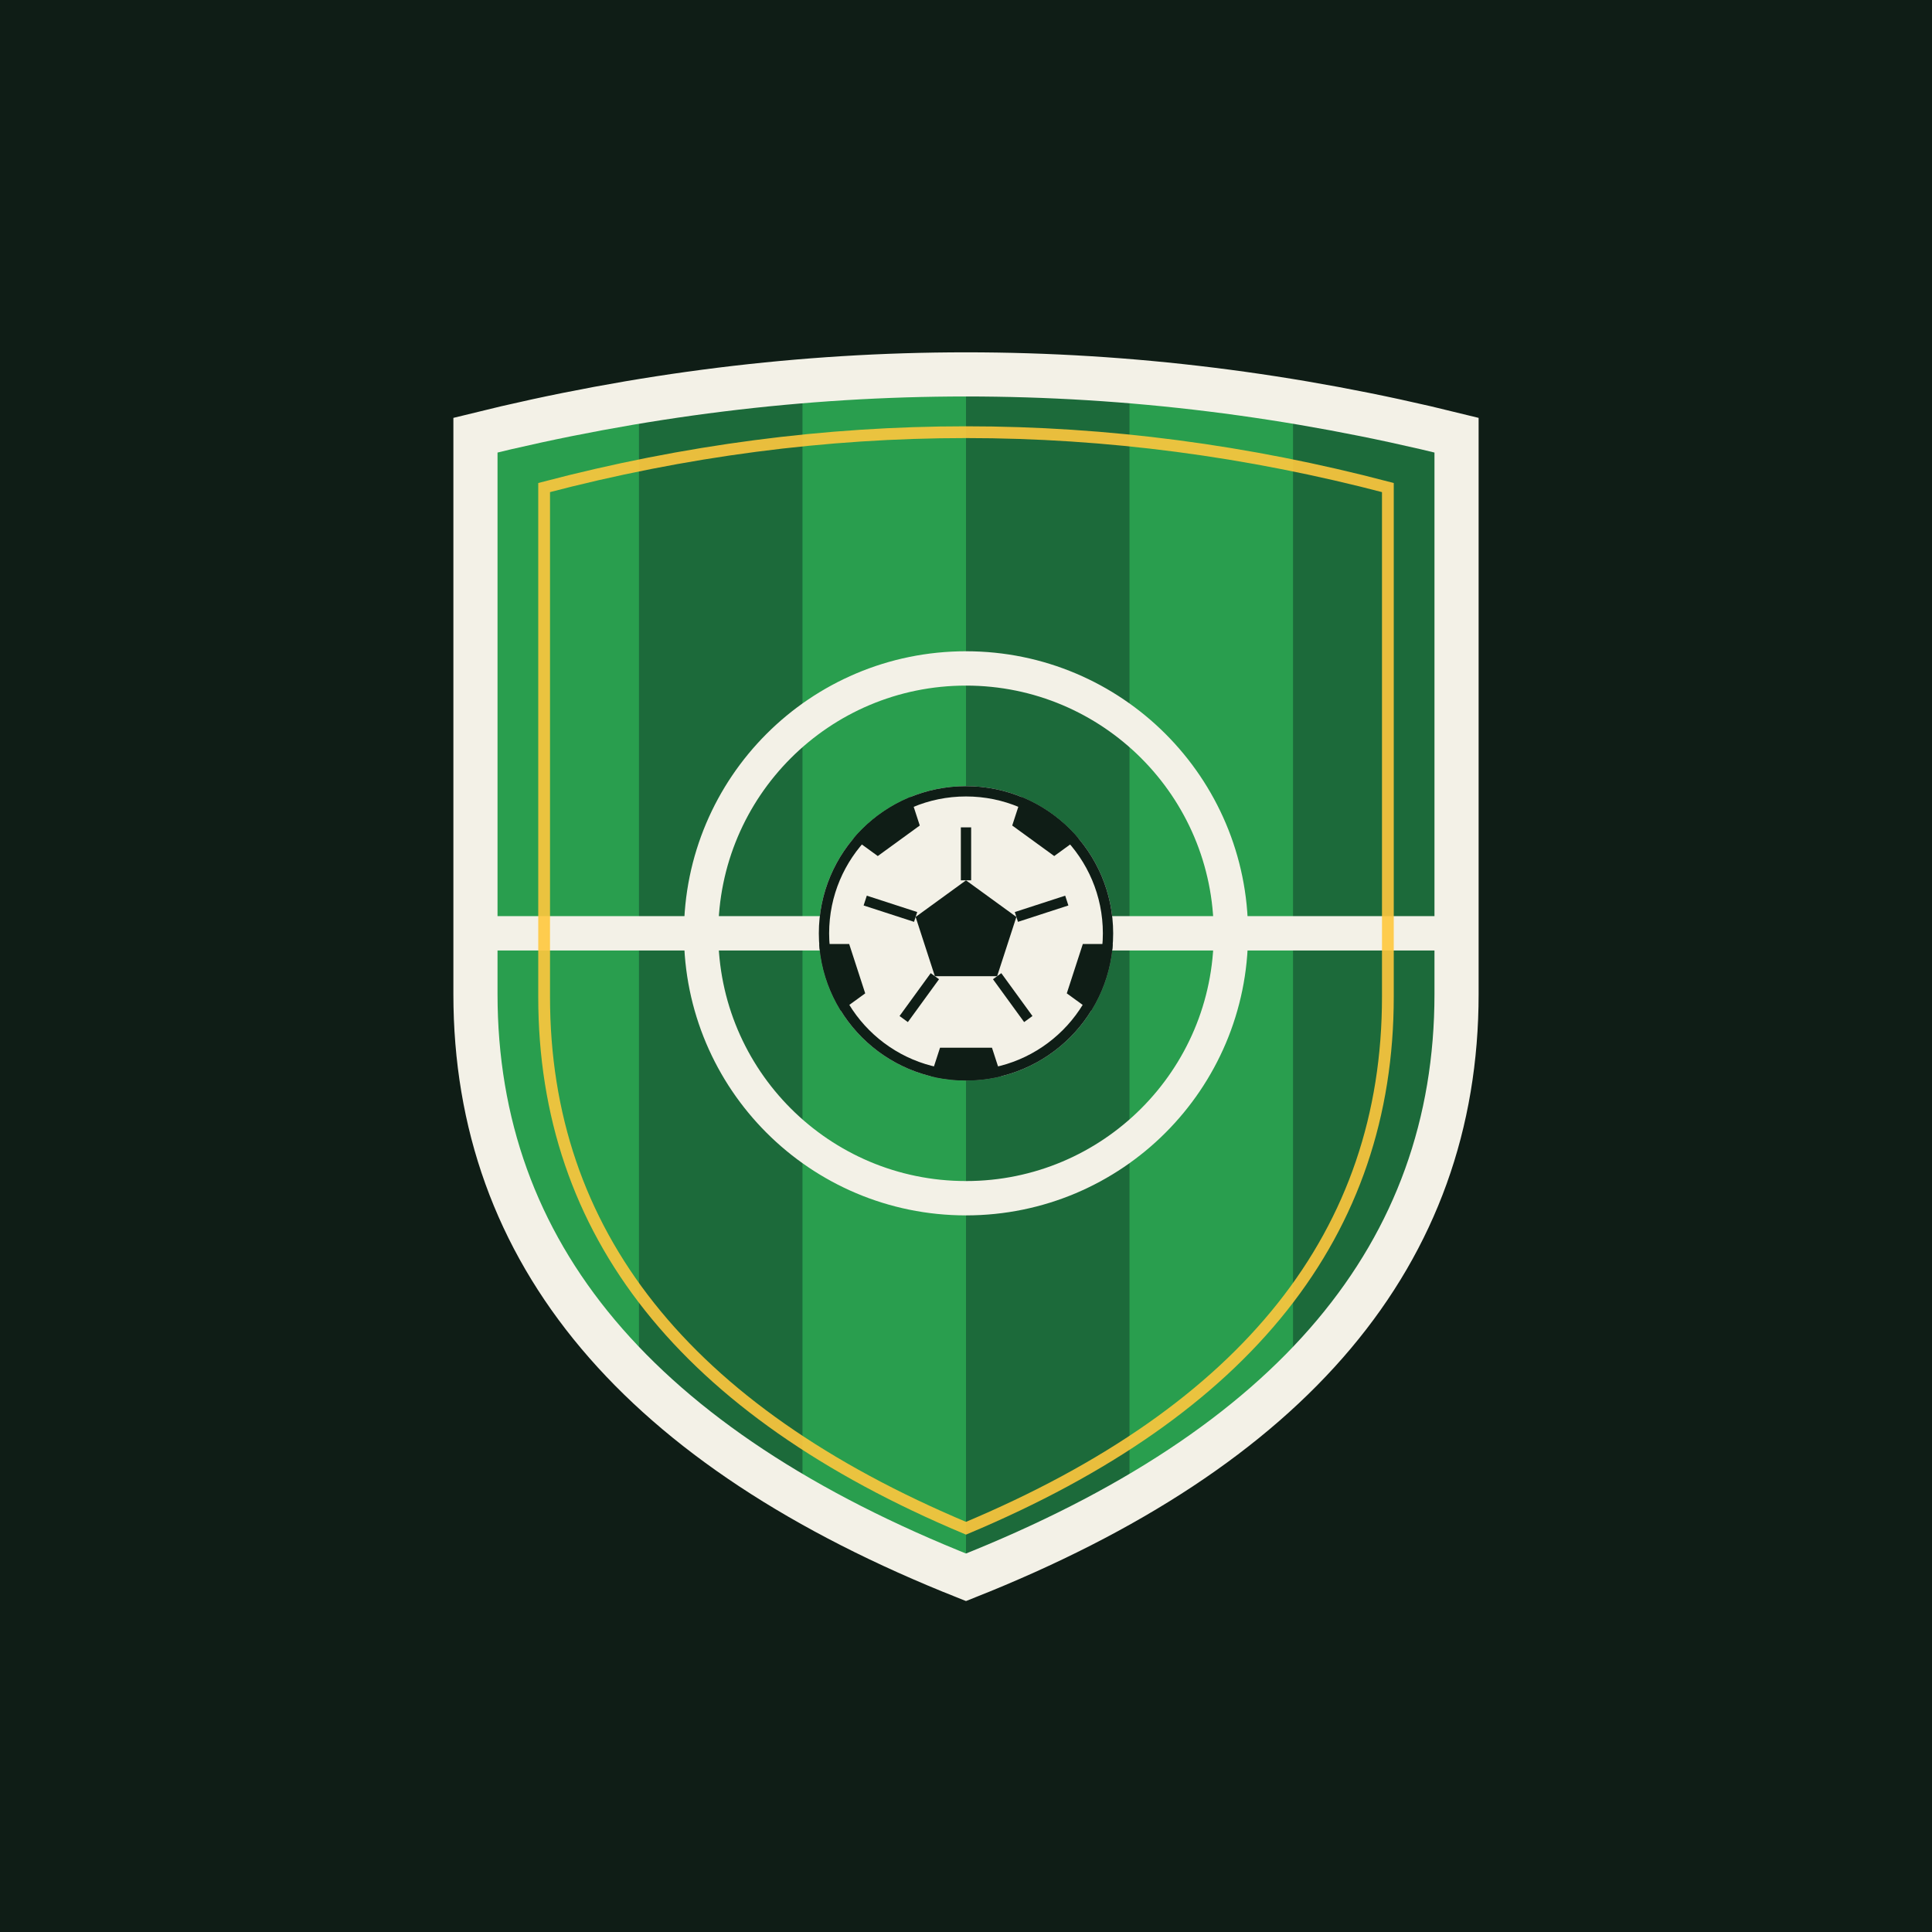
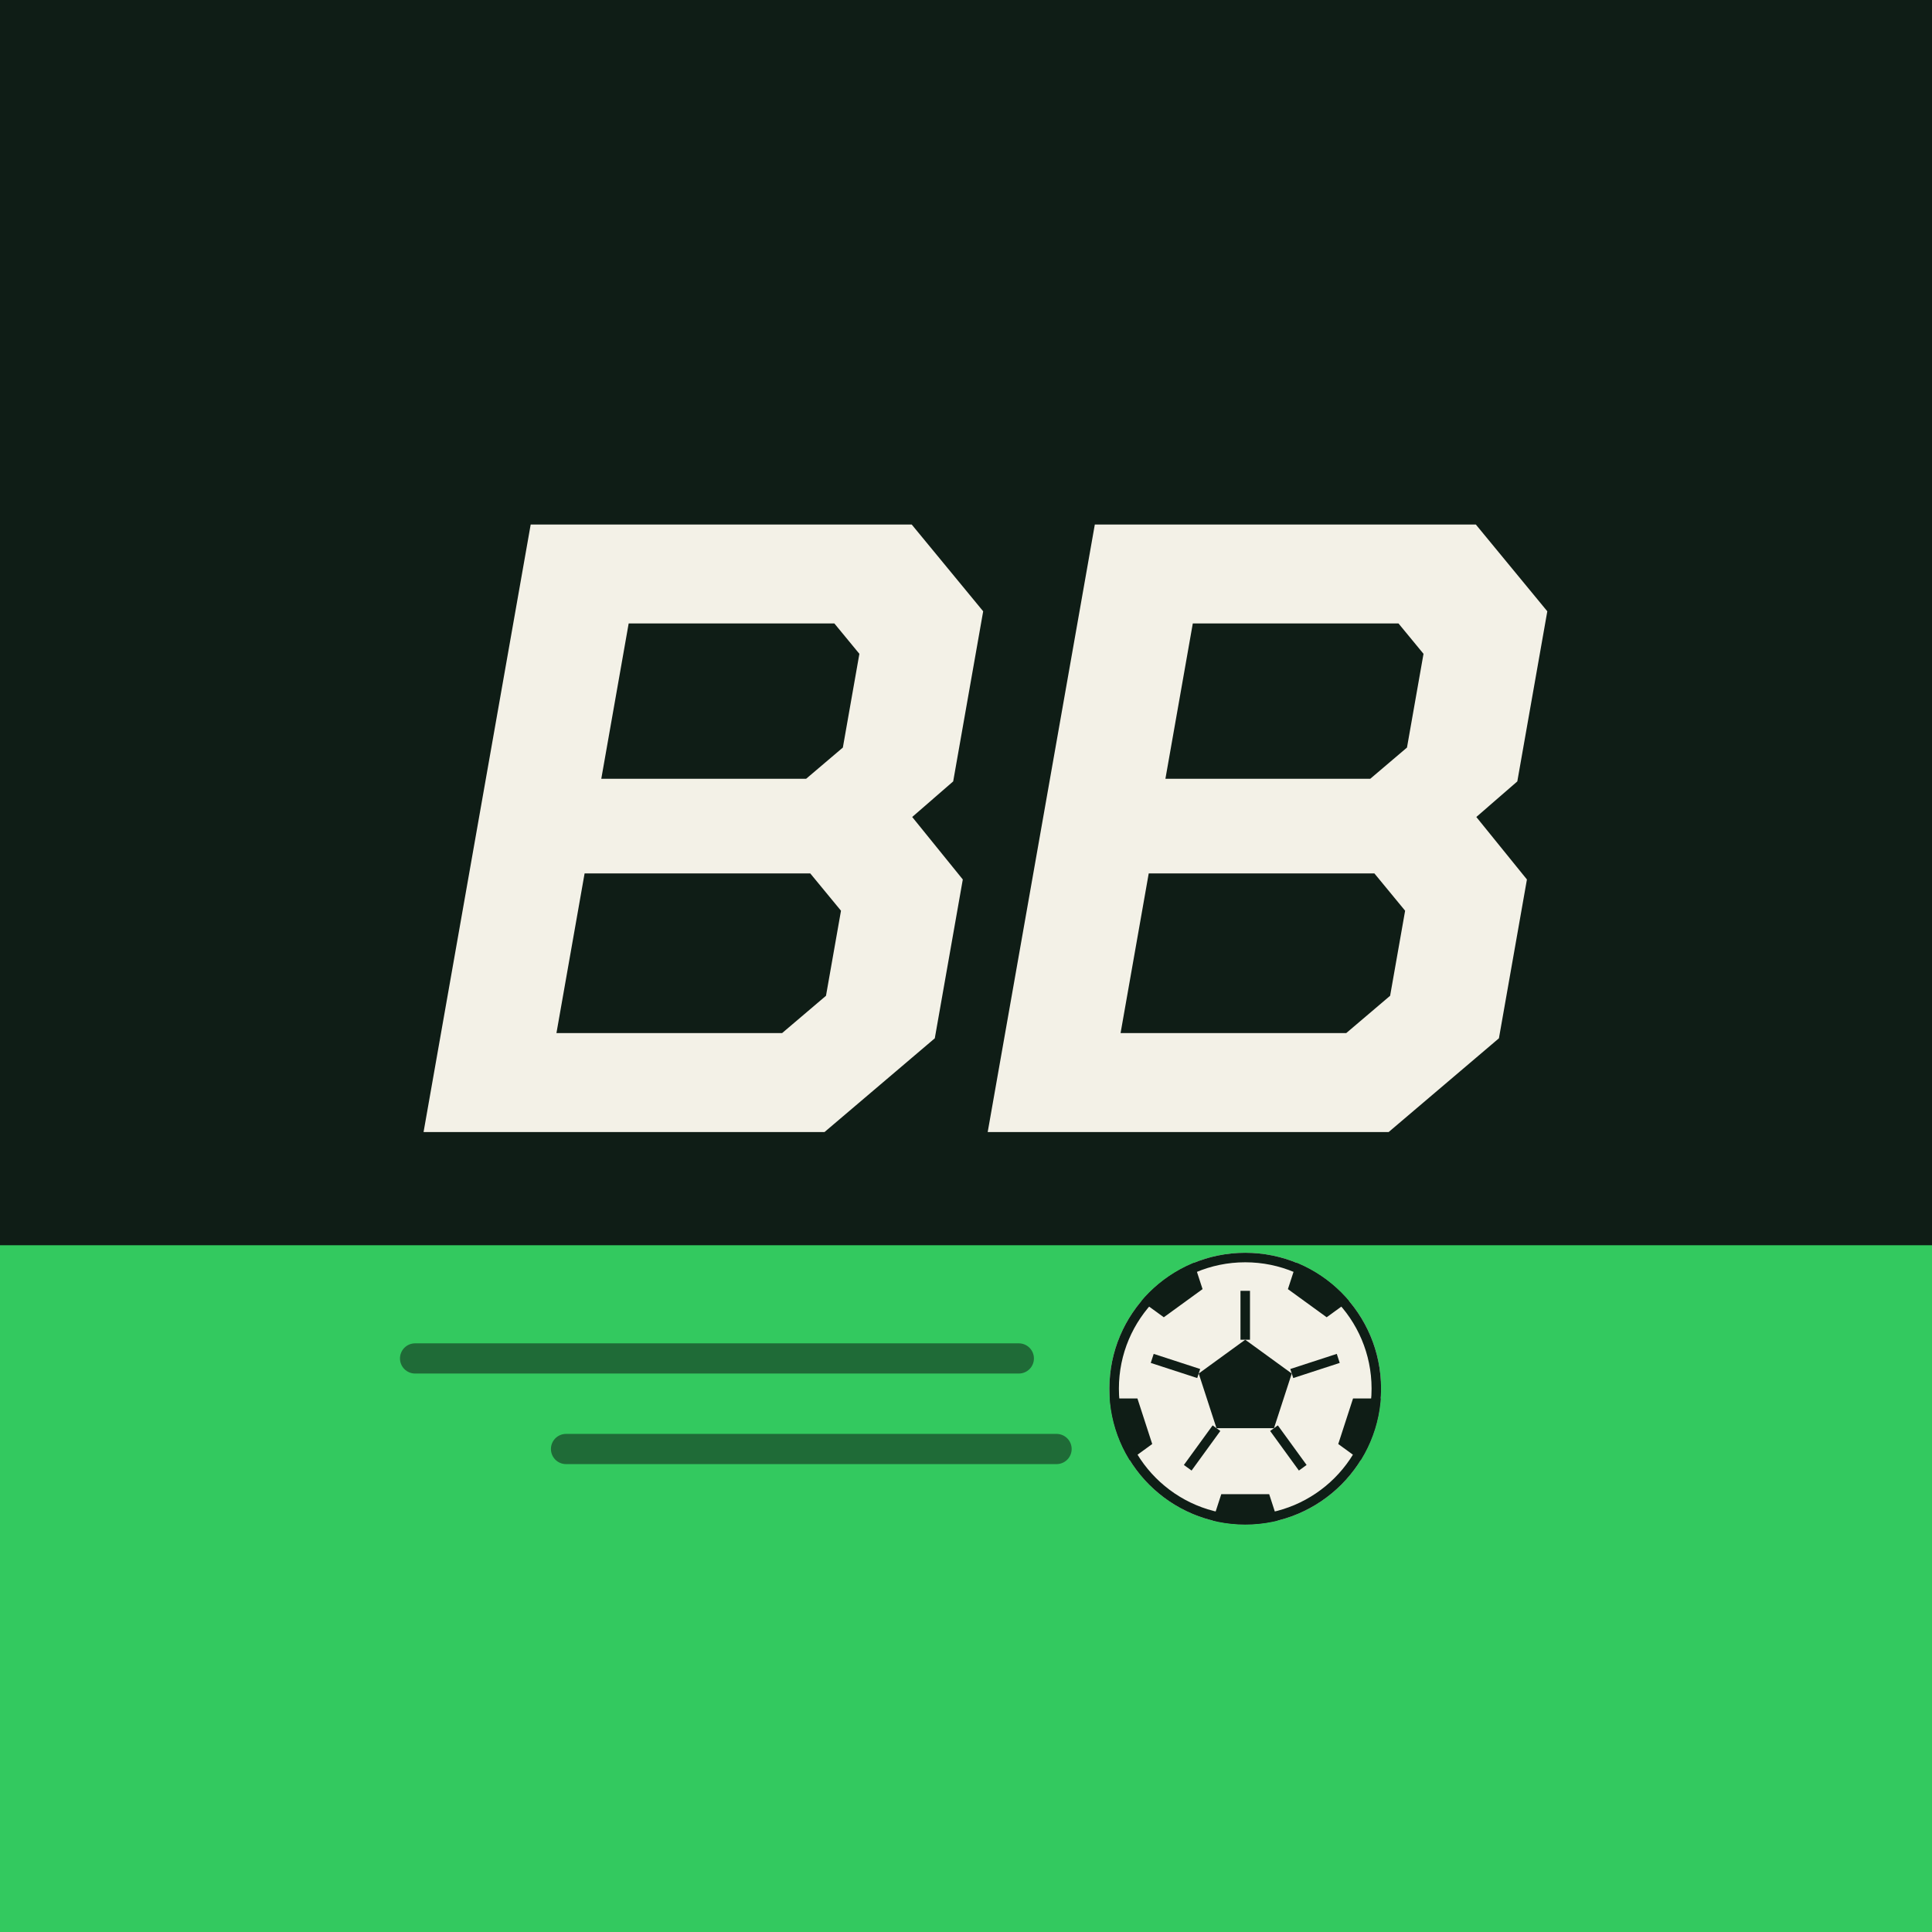
<svg xmlns="http://www.w3.org/2000/svg" viewBox="0 0 512 512" width="512" height="512">
  <rect width="512" height="512" fill="#0f1d16" />
-   <clipPath id="cm">
-     <path d="M126.0 115.32 Q256 83.12 386.0 115.32 L386.0 263.44 Q386.0 366.48 256 418 Q126.0 366.48 126.0 263.44 Z" />
+   <path d="M140.639 139.0H241.609L260.553 162.0L252.604 207.08L241.742 216.51L255.152 233.07L247.73 275.16L218.51 300.0H112.25ZM213.626 206.39 223.366 198.11 227.746 173.27 221.115 165.22H166.605L159.346 206.39ZM207.263 273.78 218.897 263.89 222.872 241.35 214.725 231.46H154.925L147.463 273.78ZM290.139 139.0H391.109L410.053 162.0L402.104 207.08L391.242 216.51L404.652 233.07L397.23 275.16L368.01 300.0H261.75ZM363.126 206.39 372.866 198.11 377.246 173.27 370.615 165.22H316.105L308.846 206.39ZM356.763 273.78 368.397 263.89 372.372 241.35 364.225 231.46H304.425L296.963 273.78Z" fill="#f3f1e7" />
+   <rect x="0" y="330" width="512" height="182" fill="#33c95f" />
+   <circle cx="330" cy="368" r="36" fill="#f3f1e7" />
+   <clipPath id="bc33036836">
+     <circle cx="330" cy="368" r="36" />
  </clipPath>
-   <path d="M126.0 115.32 Q256 83.12 386.0 115.32 L386.0 263.44 Q386.0 366.48 256 418 Q126.0 366.48 126.0 263.44 Z" fill="#1c6a3a" />
-   <g clip-path="url(#cm)">
-     <rect x="126.0" y="63.8" width="43.333" height="386.4" fill="#33c95f" opacity=".55" />
-     <rect x="212.667" y="63.8" width="43.333" height="386.4" fill="#33c95f" opacity=".55" />
-     <rect x="299.333" y="63.8" width="43.333" height="386.4" fill="#33c95f" opacity=".55" />
-     <line x1="-4" y1="247.34" x2="516" y2="247.34" stroke="#f3f1e7" stroke-width="9.1" />
-     <circle cx="256" cy="247.34" r="70.2" fill="none" stroke="#f3f1e7" stroke-width="9.1" />
+   <g clip-path="url(#bc33036836)">
+     <polygon points="330.00,355.04 342.33,364.00 337.62,378.48 322.38,378.48 317.67,364.00" fill="#0f1d16" />
+     <line x1="330.00" y1="355.04" x2="330.00" y2="342.08" stroke="#0f1d16" stroke-width="2.52" />
+     <polygon points="357.93,329.56 361.85,341.63 351.58,349.09 341.31,341.63 345.24,329.56" fill="#0f1d16" />
+     <line x1="342.33" y1="364.00" x2="354.65" y2="359.99" stroke="#0f1d16" stroke-width="2.52" />
+     <polygon points="375.19,382.68 364.92,390.15 354.65,382.68 358.57,370.61 371.27,370.61" fill="#0f1d16" />
+     <line x1="337.62" y1="378.48" x2="345.24" y2="388.97" stroke="#0f1d16" stroke-width="2.52" />
+     <polygon points="330.00,415.52 319.73,408.06 323.65,395.98 336.35,395.98 340.27,408.06" fill="#0f1d16" />
+     <line x1="322.38" y1="378.48" x2="314.76" y2="388.97" stroke="#0f1d16" stroke-width="2.52" />
+     <polygon points="284.81,382.68 288.73,370.61 301.43,370.61 305.35,382.68 295.08,390.15" fill="#0f1d16" />
+     <line x1="317.67" y1="364.00" x2="305.35" y2="359.99" stroke="#0f1d16" stroke-width="2.52" />
+     <polygon points="302.07,329.56 314.76,329.56 318.69,341.63 308.42,349.09 298.15,341.63" fill="#0f1d16" />
  </g>
-   <circle cx="256" cy="247.34" r="39.0" fill="#f3f1e7" />
-   <clipPath id="bc25624739">
-     <circle cx="256" cy="247.34" r="39.0" />
-   </clipPath>
-   <g clip-path="url(#bc25624739)">
-     <polygon points="256.00,233.30 269.35,243.00 264.25,258.70 247.75,258.70 242.65,243.00" fill="#0f1d16" />
-     <line x1="256.00" y1="233.30" x2="256.00" y2="219.26" stroke="#0f1d16" stroke-width="2.73" />
-     <polygon points="286.26,205.69 290.51,218.77 279.38,226.86 268.25,218.77 272.51,205.69" fill="#0f1d16" />
-     <line x1="269.35" y1="243.00" x2="282.71" y2="238.66" stroke="#0f1d16" stroke-width="2.73" />
-     <polygon points="304.96,263.25 293.83,271.33 282.71,263.25 286.96,250.17 300.71,250.17" fill="#0f1d16" />
-     <line x1="264.25" y1="258.70" x2="272.51" y2="270.06" stroke="#0f1d16" stroke-width="2.73" />
-     <polygon points="256.00,298.82 244.87,290.74 249.12,277.65 262.88,277.65 267.13,290.74" fill="#0f1d16" />
-     <line x1="247.75" y1="258.70" x2="239.49" y2="270.06" stroke="#0f1d16" stroke-width="2.73" />
-     <polygon points="207.04,263.25 211.29,250.17 225.04,250.17 229.29,263.25 218.17,271.33" fill="#0f1d16" />
-     <line x1="242.65" y1="243.00" x2="229.29" y2="238.66" stroke="#0f1d16" stroke-width="2.73" />
-     <polygon points="225.74,205.69 239.49,205.69 243.75,218.77 232.62,226.86 221.49,218.77" fill="#0f1d16" />
-   </g>
-   <circle cx="256" cy="247.34" r="37.635" fill="none" stroke="#0f1d16" stroke-width="2.73" />
-   <path d="M126.0 115.32 Q256 83.12 386.0 115.32 L386.0 263.44 Q386.0 366.48 256 418 Q126.0 366.48 126.0 263.44 Z" fill="none" stroke="#f3f1e7" stroke-width="11.7" />
-   <path d="M144.2 129.204 Q256 99.864 367.8 129.204 L367.8 264.168 Q367.8 358.056 256 405.0 Q144.2 358.056 144.2 264.168 Z" fill="none" stroke="#ffc83d" stroke-width="3.12" opacity=".9" />
+   <circle cx="330" cy="368" r="34.74" fill="none" stroke="#0f1d16" stroke-width="2.52" />
+   <path d="M110 360 L270 360 M150 384 L280 384" stroke="#0f1d16" stroke-width="8" stroke-linecap="round" opacity=".55" />
</svg>
